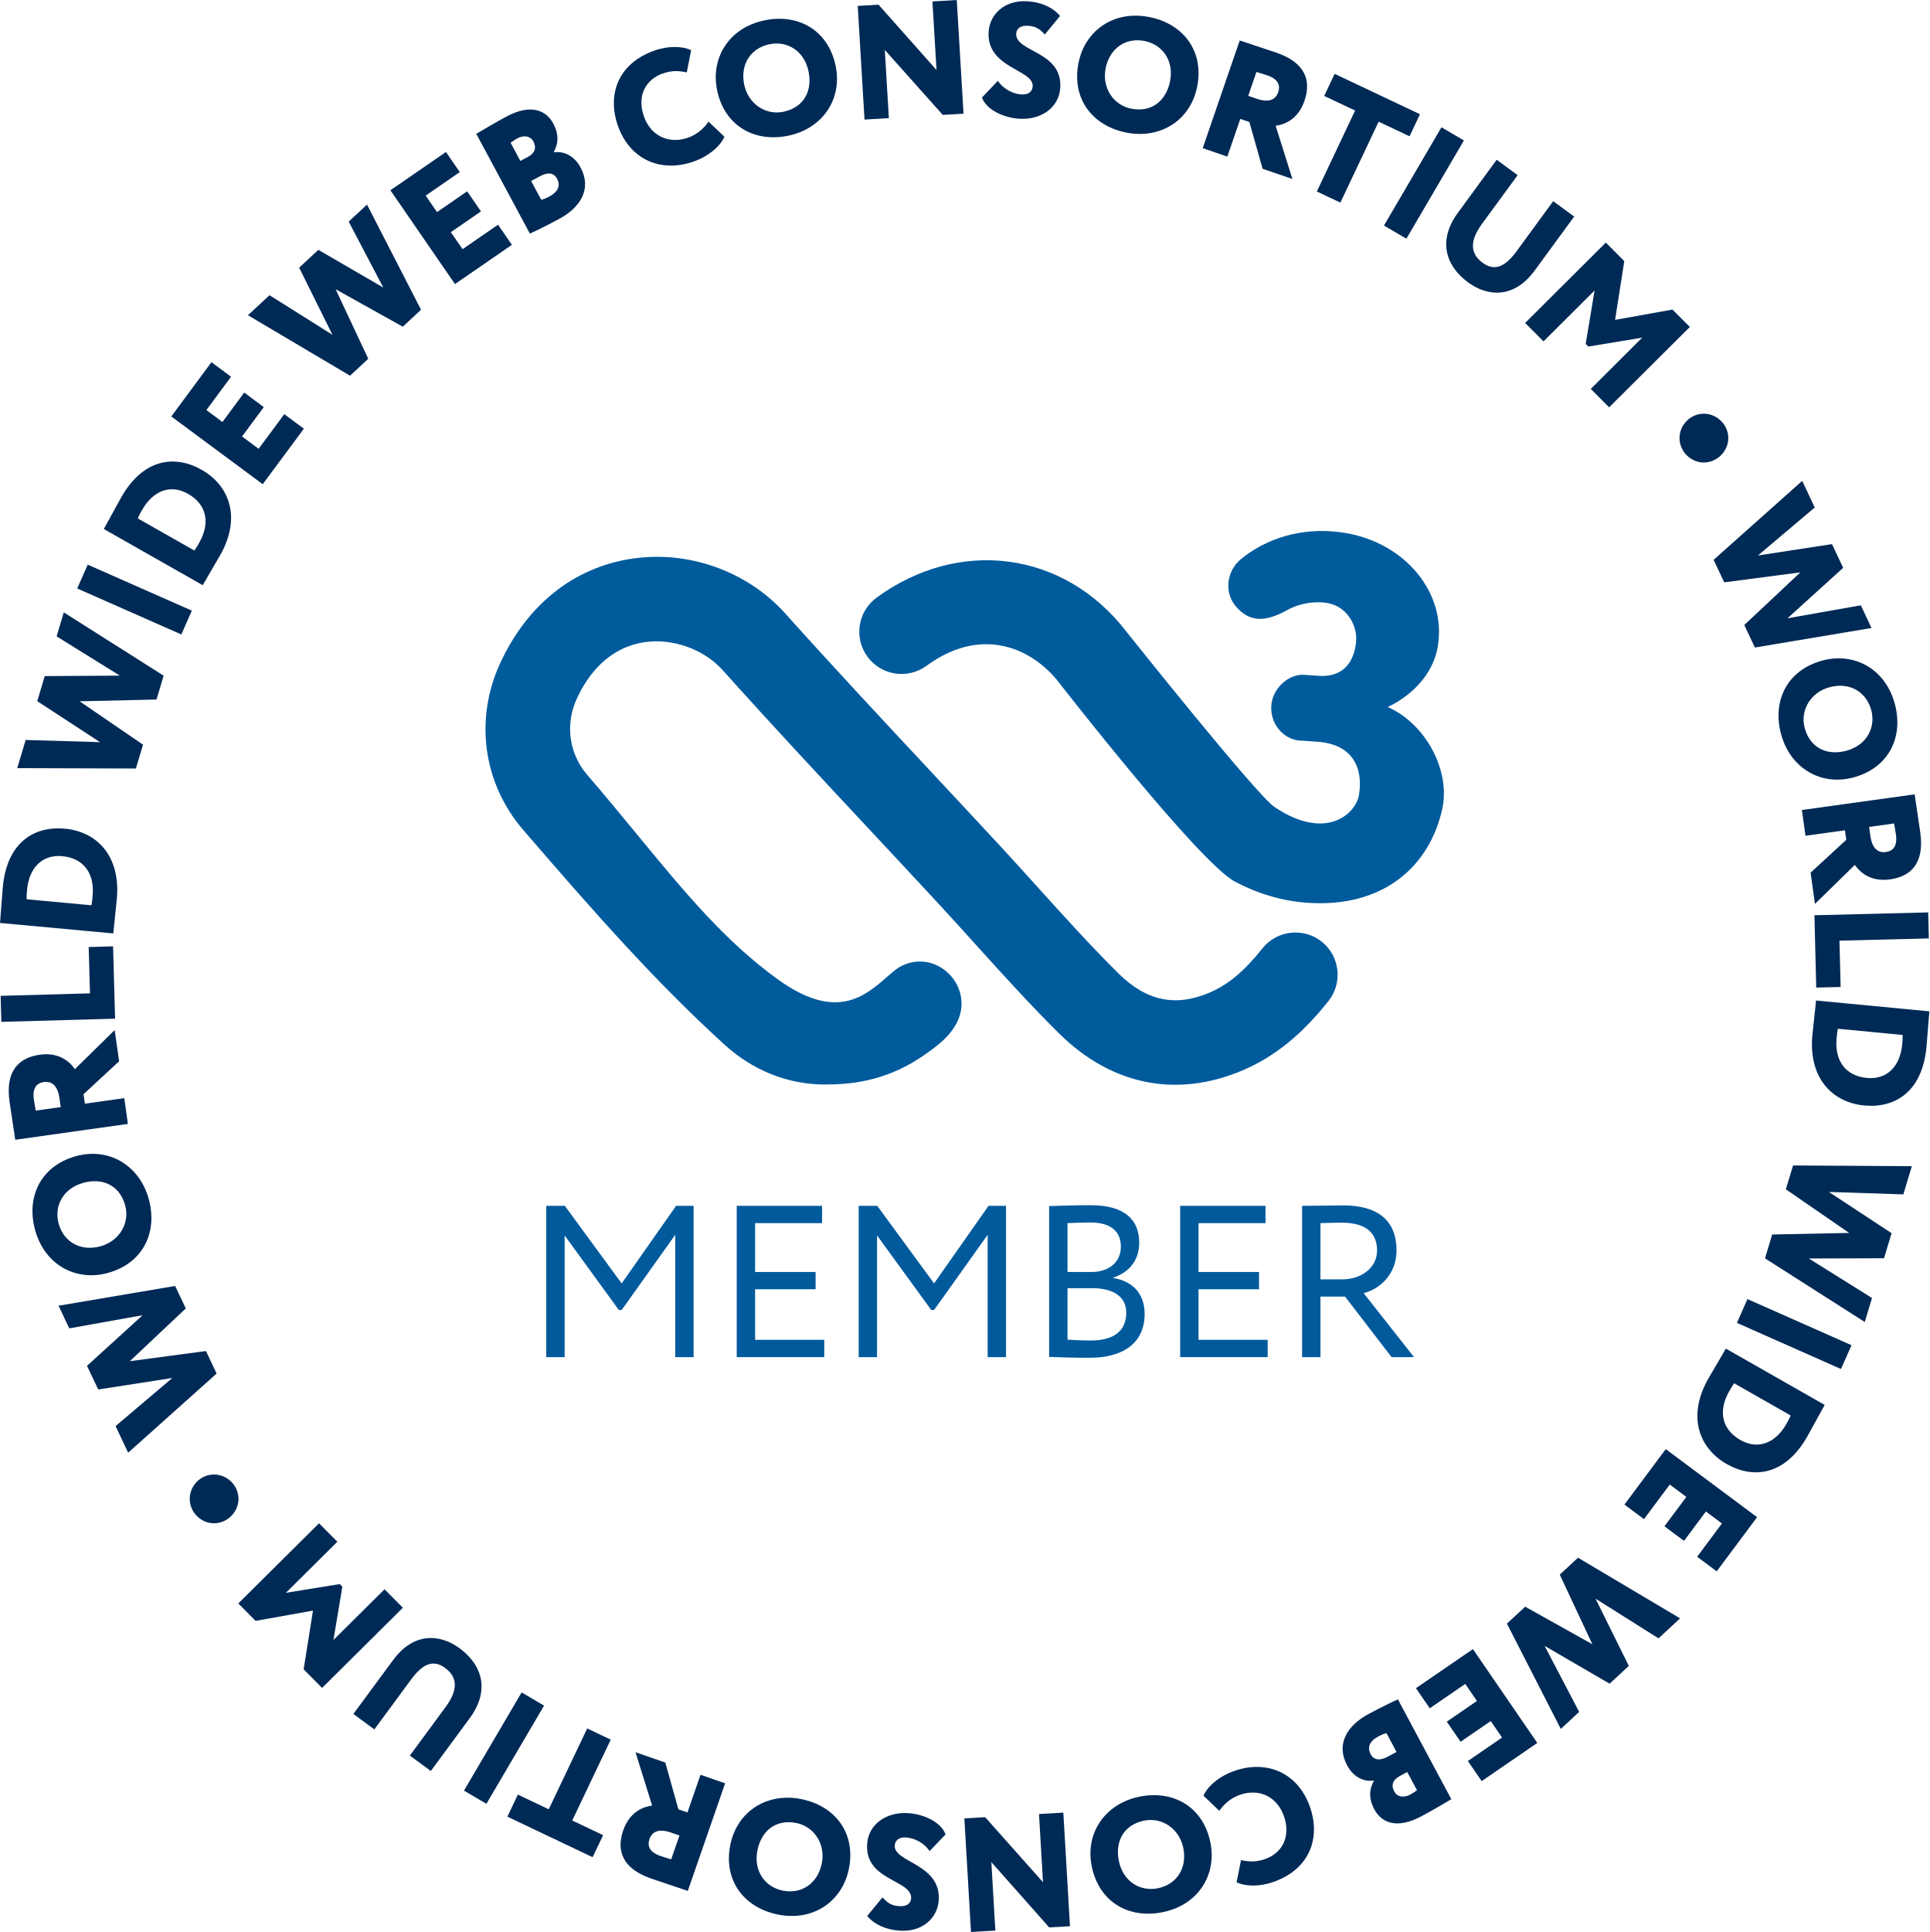
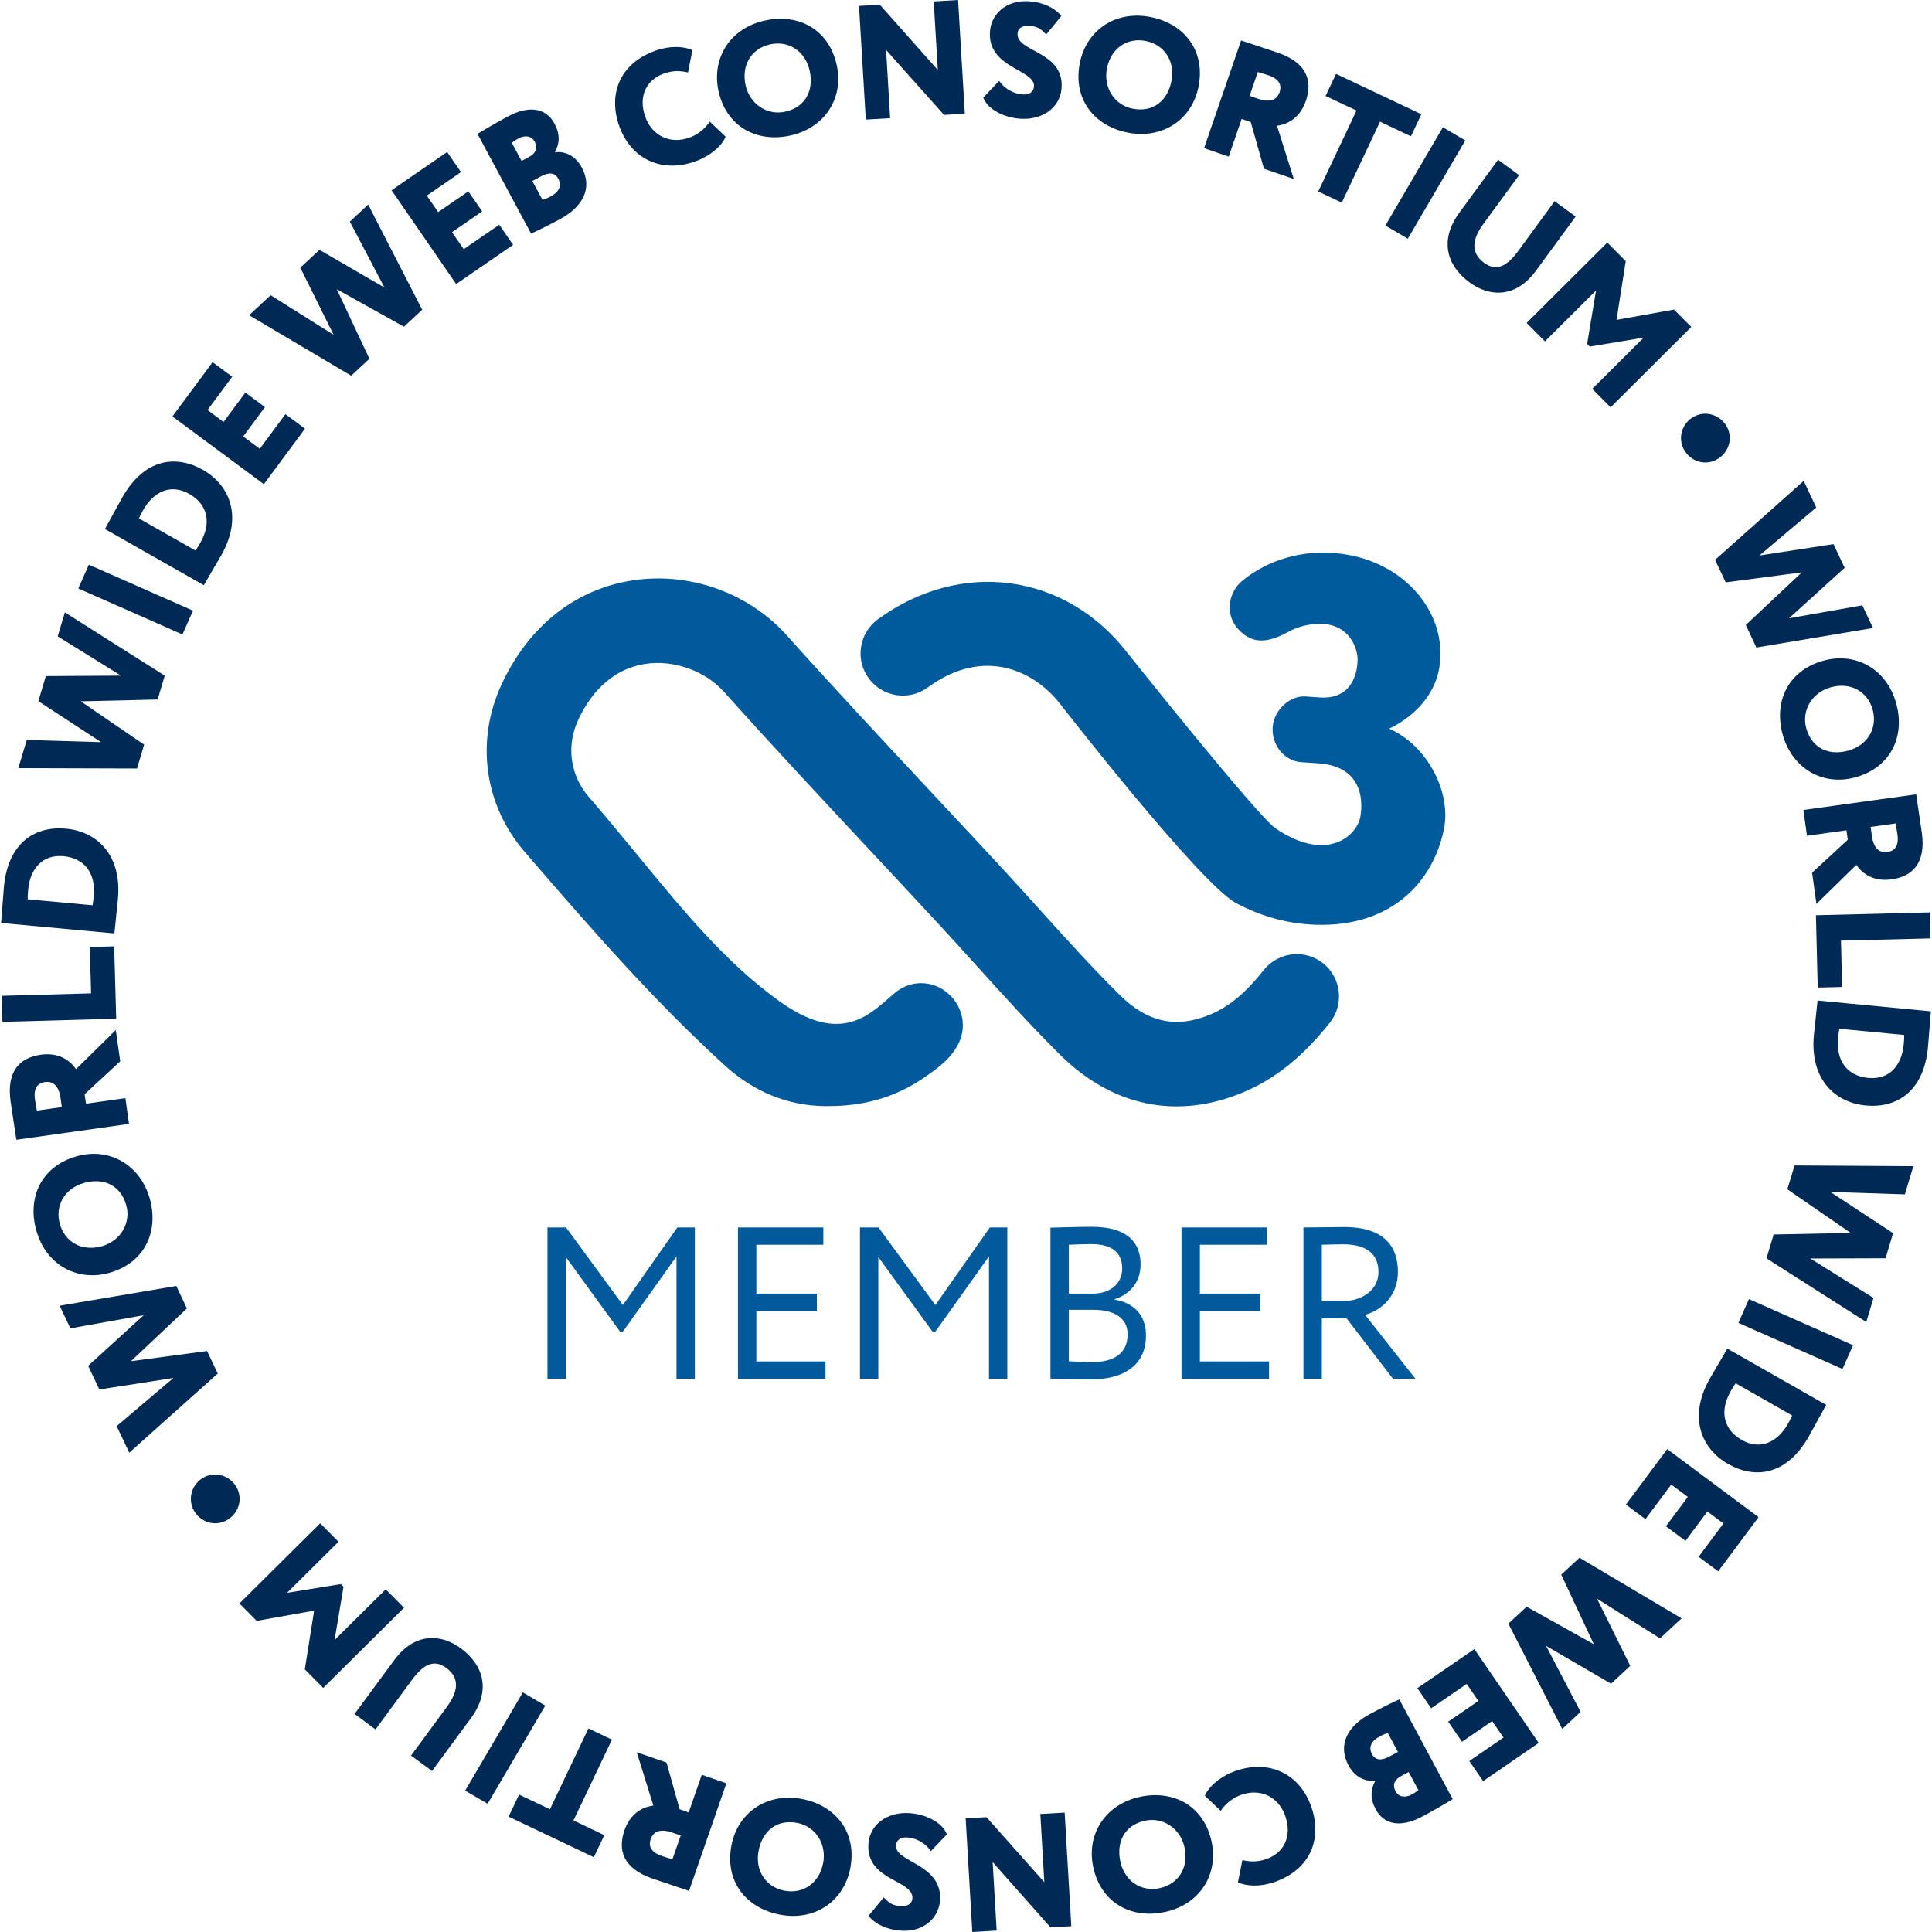
- <svg xmlns="http://www.w3.org/2000/svg" id="Layer_1" width="59.933" height="60" version="1.1" viewBox="0 0 59.933 60">
+ <svg xmlns="http://www.w3.org/2000/svg" id="Layer_1" width="120" height="120" version="1.1" viewBox="0 0 60 60">
  <defs id="defs4">
    <style id="style2">
      .st0 {
        fill: #005b9d;
      }

      .st1 {
        fill: #002a56;
      }

      .st2 {
        fill: #005a9c;
      }
    </style>
  </defs>
-   <g id="g26" transform="matrix(0.6715809,0,0,0.6715809,-28.53389,-3.200479)">
+   <g id="g26" transform="matrix(0.6715809,0,0,0.6715809,-28.50047,-2.528893)">
    <g id="g18">
      <path class="st2" d="M 67.754,60.527 H 68.614 L 71.242,64.115 73.76,60.527 H 74.57 V 67.523 H 73.721 V 61.866 L 71.242,65.345 H 71.112 L 68.604,61.896 V 67.523 H 67.754 V 60.527 Z" id="path6" />
      <path class="st2" d="M 76.564,60.527 H 80.511 V 61.327 H 77.414 V 63.586 H 80.212 V 64.385 H 77.414 V 66.723 H 80.612 V 67.523 H 76.564 Z" id="path8" />
      <path class="st2" d="M 82.205,60.527 H 83.064 L 85.692,64.115 88.211,60.527 H 89.02 V 67.523 H 88.171 V 61.866 L 85.692,65.345 H 85.562 L 83.054,61.896 V 67.523 H 82.205 V 60.527 Z" id="path10" />
      <path class="st2" d="M 91.014,60.537 C 91.404,60.527 92.283,60.497 92.933,60.497 94.602,60.497 95.181,61.257 95.181,62.226 95.181,63.105 94.652,63.626 93.982,63.845 V 63.865 C 94.852,64.006 95.431,64.565 95.431,65.524 95.431,66.943 94.342,67.553 92.893,67.553 92.273,67.553 91.423,67.533 91.014,67.513 V 60.537 Z M 91.864,61.327 V 63.586 H 92.983 C 93.722,63.586 94.332,63.176 94.332,62.416 94.332,61.686 93.842,61.297 92.913,61.297 92.543,61.297 92.113,61.316 91.864,61.327 Z M 91.864,64.335 V 66.714 C 92.093,66.733 92.543,66.754 92.943,66.754 93.972,66.754 94.582,66.334 94.582,65.474 94.582,64.735 94.003,64.335 92.993,64.335 H 91.864 Z" id="path12" />
      <path class="st2" d="M 97.075,60.527 H 101.022 V 61.327 H 97.924 V 63.586 H 100.722 V 64.385 H 97.924 V 66.723 H 101.123 V 67.523 H 97.075 Z" id="path14" />
      <path class="st2" d="M 102.714,67.523 V 60.527 C 103.104,60.527 104.393,60.507 104.593,60.507 106.502,60.507 107.082,61.457 107.082,62.586 107.082,63.676 106.332,64.365 105.562,64.565 L 107.891,67.523 H 106.852 L 104.703,64.724 H 103.564 V 67.523 H 102.714 Z M 103.564,61.327 V 63.926 H 104.593 C 105.403,63.926 106.182,63.426 106.182,62.595 106.182,61.877 105.783,61.306 104.544,61.306 104.323,61.306 103.893,61.316 103.564,61.327 Z" id="path16" />
    </g>
    <g id="g24">
-       <path class="st0" d="M 103.621,48.31 C 102.777,47.64 101.546,47.782 100.876,48.626 100.047,49.671 99.294,50.301 98.435,50.667 96.852,51.341 95.509,51.056 94.212,49.77 92.94,48.511 91.701,47.138 90.499,45.808 89.911,45.157 89.322,44.505 88.725,43.86 87.706,42.759 86.681,41.662 85.657,40.565 L 85.567,40.468 C 83.34,38.085 81.038,35.62 78.818,33.144 77.057,31.18 74.336,30.207 71.719,30.6 69.045,31 66.882,32.712 65.629,35.42 64.421,38.027 64.83,40.99 66.694,43.151 69.973,46.954 72.739,50.099 75.979,53.056 77.304,54.264 78.907,54.908 80.614,54.916 81.722,54.922 83.391,54.797 85.094,53.65 85.84,53.148 86.534,52.632 86.84,51.844 87.15,51.038 86.86,50.111 86.132,49.588 85.426,49.079 84.499,49.115 83.825,49.675 83.74,49.745 83.647,49.827 83.546,49.915 82.488,50.842 81.171,51.996 78.485,50.068 76.024,48.301 74.119,45.985 71.912,43.302 71.192,42.429 70.448,41.524 69.652,40.601 68.802,39.615 68.619,38.258 69.173,37.06 69.657,36.016 70.59,34.719 72.299,34.463 73.593,34.269 75.044,34.786 75.91,35.751 78.149,38.249 80.468,40.733 82.712,43.134 83.763,44.259 84.814,45.385 85.859,46.514 86.445,47.147 87.023,47.787 87.61,48.437 88.843,49.801 90.116,51.21 91.462,52.544 93.891,54.951 96.91,55.561 99.968,54.26 101.436,53.633 102.698,52.615 103.937,51.053 104.605,50.21 104.464,48.98 103.621,48.31 Z" id="path20" />
+       <path class="st0" d="M 103.621,48.31 C 102.777,47.64 101.546,47.782 100.876,48.626 100.047,49.671 99.294,50.301 98.435,50.667 96.852,51.341 95.509,51.056 94.212,49.77 92.94,48.511 91.701,47.138 90.499,45.808 89.911,45.157 89.322,44.505 88.725,43.86 87.706,42.759 86.681,41.662 85.657,40.565 L 85.567,40.468 C 83.34,38.085 81.038,35.62 78.818,33.144 77.057,31.18 74.336,30.207 71.719,30.6 69.045,31 66.882,32.712 65.629,35.42 64.421,38.027 64.83,40.99 66.694,43.151 69.973,46.954 72.739,50.099 75.979,53.056 77.304,54.264 78.907,54.908 80.614,54.916 81.722,54.922 83.391,54.797 85.094,53.65 85.84,53.148 86.534,52.632 86.84,51.844 87.15,51.038 86.86,50.111 86.132,49.588 85.426,49.079 84.499,49.115 83.825,49.675 83.74,49.745 83.647,49.827 83.546,49.915 82.488,50.842 81.171,51.996 78.485,50.068 76.024,48.301 74.119,45.985 71.912,43.302 71.192,42.429 70.448,41.524 69.652,40.601 68.802,39.615 68.619,38.258 69.173,37.06 69.657,36.016 70.59,34.719 72.299,34.463 73.593,34.269 75.044,34.786 75.91,35.751 78.149,38.249 80.468,40.733 82.712,43.134 83.763,44.259 84.814,45.385 85.859,46.514 86.445,47.147 87.023,47.787 87.61,48.437 88.843,49.801 90.116,51.21 91.462,52.544 93.891,54.951 96.91,55.561 99.968,54.26 101.436,53.633 102.698,52.615 103.937,51.053 104.605,50.21 104.464,48.98 103.621,48.31 Z" id="path20" style="fill:#005a9c;fill-opacity:1" />
      <path class="st0" d="M 106.677,37.46 C 107.94,36.861 108.933,35.734 109.027,34.367 109.268,31.993 107.314,29.722 104.439,29.371 102.674,29.147 101.036,29.669 99.875,30.631 99.255,31.148 99.087,32.103 99.625,32.777 100.213,33.478 100.891,33.601 102.001,32.991 102.399,32.765 102.997,32.577 103.654,32.622 104.894,32.708 105.25,33.826 105.215,34.333 105.209,34.408 105.217,36.138 103.47,36.018 L 102.812,35.972 C 102.078,35.922 101.345,36.608 101.29,37.393 101.231,38.227 101.842,38.957 102.602,39.01 L 103.412,39.065 C 105.64,39.22 105.407,41.111 105.36,41.413 105.317,42.282 103.921,43.757 101.433,42.08 100.588,41.512 94.565,33.946 94.565,33.946 91.711,30.256 86.861,29.606 83.034,32.402 82.614,32.709 82.337,33.163 82.256,33.679 82.177,34.194 82.302,34.71 82.609,35.131 82.917,35.551 83.37,35.829 83.885,35.909 84.404,35.989 84.918,35.863 85.339,35.556 87.949,33.648 90.276,34.785 91.473,36.333 91.473,36.333 97.939,44.651 99.605,45.532 100.685,46.104 101.813,46.434 102.96,46.513 106.479,46.757 108.622,44.818 109.2,42.162 109.58,40.421 108.454,38.245 106.677,37.46 Z" id="path22" />
    </g>
  </g>
-   <g id="g120" transform="matrix(0.6715809,0,0,0.6715809,-28.53389,-3.200479)">
-     <polygon class="st1" points="45.692,66.193 49.083,65.585 46.513,67.926 47.031,69.02 50.457,68.488 47.833,70.713 48.415,71.943 52.507,68.283 52.014,67.242 48.492,67.712 51.081,65.272 50.589,64.232 45.196,65.146 " id="polygon28" />
+   <g id="g120" transform="matrix(0.6715809,0,0,0.6715809,-28.50045,-3.200479)">
+     <polygon class="st1" points="48.415,71.943 52.507,68.283 52.014,67.242 48.492,67.712 51.081,65.272 50.589,64.232 45.196,65.146 45.692,66.193 49.083,65.585 46.513,67.926 47.031,69.02 50.457,68.488 47.833,70.713 " id="polygon28" />
    <path class="st1" d="M 47.506,63.622 C 49.121,63.162 49.798,61.725 49.36,60.183 48.92,58.642 47.507,57.8 45.973,58.238 44.359,58.698 43.681,60.134 44.12,61.676 44.579,63.29 46.038,64.041 47.506,63.622 Z M 45.205,61.367 C 44.973,60.548 45.397,59.732 46.323,59.468 47.177,59.224 48,59.53 48.274,60.492 48.505,61.303 48.025,62.144 47.156,62.392 46.23,62.656 45.444,62.207 45.205,61.367 Z" id="path30" />
    <path class="st1" d="M 48.236,55.547 46.413,55.804 46.351,55.365 47.997,53.842 47.792,52.398 45.952,54.206 C 45.771,53.943 45.292,53.402 44.325,53.539 43.364,53.675 42.728,54.281 42.928,55.702 42.949,55.852 43.152,57.182 43.193,57.472 L 48.404,56.738 48.236,55.547 Z M 44.142,56.123 C 44.099,55.879 44.079,55.784 44.053,55.604 43.973,55.031 44.227,54.843 44.518,54.803 44.957,54.741 45.171,55.075 45.235,55.529 L 45.296,55.961 44.142,56.123 Z" id="path32" />
    <polygon class="st1" points="47.811,51.872 47.717,48.527 46.59,48.559 46.65,50.701 42.517,50.816 42.55,52.02 " id="polygon34" />
    <path class="st1" d="M 47.741,47.802 C 47.788,47.301 47.866,46.613 47.891,46.336 48.076,44.336 46.956,43.22 45.488,43.086 44.095,42.957 42.811,43.692 42.618,45.788 42.586,46.133 42.523,47.063 42.497,47.341 L 42.488,47.446 47.729,47.93 47.741,47.802 Z M 46.772,46.195 C 46.756,46.367 46.746,46.472 46.717,46.628 L 43.721,46.351 C 43.712,46.2 43.728,46.034 43.74,45.907 43.829,44.934 44.404,44.27 45.371,44.358 46.367,44.451 46.867,45.161 46.772,46.195 Z" id="path36" />
-     <polygon class="st1" points="45.106,34.193 48.032,36.009 44.557,36.03 44.211,37.19 47.113,39.085 43.675,38.984 43.284,40.287 48.773,40.304 49.103,39.202 46.171,37.196 49.727,37.113 50.057,36.011 45.438,33.084 " id="polygon38" />
+     <polygon class="st1" points="43.284,40.287 48.773,40.304 49.103,39.202 46.171,37.196 49.727,37.113 50.057,36.011 45.438,33.084 45.106,34.193 48.032,36.009 44.557,36.03 44.211,37.19 47.113,39.085 43.675,38.984 " id="polygon38" />
    <rect class="st1" x="48.108" y="29.859" width="1.204" height="5.265" transform="rotate(-66.18191,48.70969,32.4911)" id="rect40" />
    <path class="st1" d="M 51.928,31.717 C 52.178,31.278 52.532,30.684 52.67,30.442 53.661,28.696 53.099,27.219 51.817,26.491 50.601,25.801 49.129,25.941 48.09,27.772 47.918,28.073 47.478,28.895 47.341,29.136 L 47.289,29.228 51.865,31.827 51.928,31.717 Z M 51.479,30.225 48.863,28.739 C 48.917,28.598 49,28.453 49.063,28.342 49.546,27.493 50.343,27.123 51.186,27.603 52.056,28.097 52.219,28.951 51.707,29.853 51.622,30.003 51.57,30.095 51.479,30.225 Z" id="path42" />
-     <polygon class="st1" points="53.784,22.919 52.776,24.279 52.034,23.728 53.175,22.187 52.269,21.515 50.411,24.023 54.64,27.157 56.543,24.589 55.637,23.918 54.45,25.519 53.684,24.95 54.69,23.591 " id="polygon44" />
-     <polygon class="st1" points="58.616,15.013 60.217,18.063 57.212,16.319 56.325,17.143 57.865,20.248 54.953,18.417 53.957,19.343 58.679,22.14 59.521,21.357 58.012,18.141 61.119,19.873 61.962,19.089 59.464,14.226 " id="polygon46" />
-     <polygon class="st1" points="64.095,13.613 62.701,14.573 62.176,13.812 63.755,12.723 63.115,11.794 60.545,13.564 63.532,17.901 66.165,16.087 65.524,15.157 63.883,16.288 63.34,15.502 64.734,14.542 " id="polygon48" />
+     <polygon class="st1" points="54.64,27.157 56.543,24.589 55.637,23.918 54.45,25.519 53.684,24.95 54.69,23.591 53.784,22.919 52.776,24.279 52.034,23.728 53.175,22.187 52.269,21.515 50.411,24.023 " id="polygon44" />
+     <polygon class="st1" points="53.957,19.343 58.679,22.14 59.521,21.357 58.012,18.141 61.119,19.873 61.962,19.089 59.464,14.226 58.616,15.013 60.217,18.063 57.212,16.319 56.325,17.143 57.865,20.248 54.953,18.417 " id="polygon46" />
+     <polygon class="st1" points="63.532,17.901 66.165,16.087 65.524,15.157 63.883,16.288 63.34,15.502 64.734,14.542 64.095,13.613 62.701,14.573 62.176,13.812 63.755,12.723 63.115,11.794 60.545,13.564 " id="polygon48" />
    <path class="st1" d="M 68.348,14.89 C 69.356,14.349 69.865,13.486 69.342,12.513 69.021,11.916 68.515,11.753 68.11,11.808 L 68.103,11.795 C 68.326,11.385 68.337,10.96 68.077,10.476 67.732,9.835 67.007,9.566 65.901,10.161 65.397,10.432 64.769,10.804 64.518,10.955 L 66.996,15.566 C 67.281,15.446 67.905,15.128 68.348,14.89 Z M 68.253,13.028 C 68.421,13.34 68.312,13.629 67.901,13.85 67.702,13.957 67.605,13.983 67.522,14.003 L 67.055,13.135 67.466,12.914 C 67.81,12.729 68.097,12.737 68.253,13.028 Z M 66.556,12.208 66.105,11.367 C 66.217,11.289 66.289,11.233 66.421,11.162 66.68,11.022 67.007,11.027 67.156,11.305 67.338,11.643 67.18,11.873 66.908,12.019 L 66.556,12.208 Z" id="path50" />
    <path class="st1" d="M 74.581,12.232 C 75.254,11.995 75.814,11.525 75.993,11.086 L 75.259,10.389 C 75.015,10.756 74.665,11.007 74.311,11.133 73.418,11.448 72.588,11.041 72.276,10.162 71.929,9.185 72.366,8.439 73.132,8.168 73.601,8.002 73.927,8.046 74.254,8.114 L 74.455,7.085 C 74.055,6.899 73.415,6.872 72.756,7.105 71.048,7.71 70.566,9.165 71.071,10.59 71.62,12.134 73.044,12.778 74.581,12.232 Z" id="path52" />
    <path class="st1" d="M 78.965,11.037 C 80.532,10.703 81.467,9.351 81.135,7.791 80.785,6.15 79.398,5.376 77.831,5.71 76.19,6.059 75.343,7.462 75.66,8.956 76.01,10.597 77.397,11.37 78.965,11.037 Z M 78.066,6.813 C 78.898,6.636 79.684,7.115 79.884,8.057 80.069,8.925 79.708,9.725 78.73,9.933 77.905,10.108 77.099,9.573 76.912,8.69 76.711,7.748 77.212,6.995 78.066,6.813 Z" id="path54" />
-     <polygon class="st1" points="83.601,10.229 83.413,7.074 86.094,10.079 87.055,10.023 86.742,4.766 85.616,4.833 85.805,8.002 83.122,4.981 82.161,5.039 82.475,10.295 " id="polygon56" />
+     <polygon class="st1" points="85.805,8.002 83.122,4.981 82.161,5.039 82.475,10.295 83.601,10.229 83.413,7.074 86.094,10.079 87.055,10.023 86.742,4.766 85.616,4.833 " id="polygon56" />
    <path class="st1" d="M 89.731,9.133 C 89.363,9.109 88.917,8.907 88.642,8.504 L 87.906,9.278 C 88.124,9.857 88.922,10.211 89.627,10.256 90.641,10.322 91.47,9.743 91.529,8.828 91.64,7.117 89.435,7.184 89.492,6.314 89.507,6.074 89.712,5.936 90.042,5.958 90.432,5.983 90.597,6.13 90.815,6.362 L 91.519,5.503 C 91.212,5.129 90.685,4.869 90.011,4.825 88.96,4.757 88.268,5.42 88.216,6.231 88.106,7.927 90.304,7.972 90.253,8.759 90.237,9.008 90.046,9.153 89.731,9.133 Z" id="path58" />
    <path class="st1" d="M 94.593,10.898 C 96.166,11.206 97.557,10.328 97.863,8.762 98.185,7.116 97.213,5.86 95.639,5.552 93.993,5.23 92.663,6.189 92.37,7.688 92.048,9.335 93.021,10.59 94.593,10.898 Z M 93.625,7.934 C 93.81,6.989 94.566,6.492 95.422,6.66 96.257,6.823 96.793,7.572 96.608,8.517 96.438,9.388 95.792,9.983 94.811,9.79 93.984,9.629 93.452,8.82 93.625,7.934 Z" id="path60" />
    <path class="st1" d="M 99.856,10.265 100.276,10.408 100.887,12.569 102.267,13.043 101.491,10.581 C 101.808,10.538 102.506,10.356 102.824,9.431 103.14,8.513 102.888,7.67 101.529,7.203 101.386,7.155 100.108,6.731 99.83,6.636 L 98.118,11.617 99.257,12.008 99.856,10.265 Z M 100.602,8.095 C 100.839,8.168 100.935,8.193 101.105,8.251 101.653,8.439 101.705,8.752 101.61,9.03 101.465,9.449 101.07,9.488 100.636,9.339 L 100.223,9.198 100.602,8.095 Z" id="path62" />
-     <polygon class="st1" points="103.397,13.621 104.486,14.135 106.255,10.393 107.685,11.068 108.166,10.047 104.22,8.181 103.737,9.203 105.167,9.877 " id="polygon64" />
+     <polygon class="st1" points="103.737,9.203 105.167,9.877 103.397,13.621 104.486,14.135 106.255,10.393 107.685,11.068 108.166,10.047 104.22,8.181 " id="polygon64" />
    <rect class="st1" x="105.718" y="12.627" width="5.265" height="1.203" transform="rotate(-59.6634,108.3499,13.22869)" id="rect66" />
    <path class="st1" d="M 110.401,17.83 C 111.313,18.496 112.524,18.572 113.474,17.273 L 115.3,14.78 114.329,14.069 112.646,16.369 C 112.148,17.048 111.657,17.351 111.068,16.92 110.389,16.422 110.556,15.772 111.041,15.11 L 112.685,12.865 111.714,12.154 109.919,14.606 C 109.009,15.85 109.309,17.03 110.401,17.83 Z" id="path68" />
-     <polygon class="st1" points="116.068,22.749 116.917,23.602 120.649,19.885 119.847,19.081 117.191,19.558 117.617,16.842 116.763,15.983 113.031,19.7 113.881,20.552 116.242,18.2 115.833,20.668 115.955,20.791 118.445,20.38 " id="polygon70" />
-     <polygon class="st1" points="128.558,32.757 125.166,33.357 127.741,31.023 127.225,29.927 123.799,30.453 126.427,28.234 125.847,27.002 121.749,30.654 122.239,31.695 125.761,31.233 123.168,33.667 123.658,34.709 129.051,33.806 " id="polygon72" />
+     <polygon class="st1" points="116.763,15.983 113.031,19.7 113.881,20.552 116.242,18.2 115.833,20.668 115.955,20.791 118.445,20.38 116.068,22.749 116.917,23.602 120.649,19.885 119.847,19.081 117.191,19.558 117.617,16.842 " id="polygon70" />
+     <polygon class="st1" points="125.847,27.002 121.749,30.654 122.239,31.695 125.761,31.233 123.168,33.667 123.658,34.709 129.051,33.806 128.558,32.757 125.166,33.357 127.741,31.023 127.225,29.927 123.799,30.453 126.427,28.234 " id="polygon72" />
    <path class="st1" d="M 126.737,35.323 C 125.123,35.78 124.444,37.215 124.881,38.756 125.318,40.297 126.729,41.139 128.263,40.704 129.876,40.246 130.555,38.811 130.118,37.27 129.661,35.657 128.205,34.906 126.737,35.323 Z M 129.034,37.578 C 129.265,38.395 128.841,39.212 127.914,39.475 127.061,39.717 126.239,39.41 125.966,38.448 125.737,37.638 126.217,36.798 127.085,36.552 128.011,36.289 128.795,36.739 129.034,37.578 Z" id="path74" />
    <path class="st1" d="M 125.998,43.414 127.824,43.161 127.884,43.601 126.235,45.12 126.436,46.565 128.281,44.761 C 128.462,45.024 128.94,45.565 129.908,45.431 130.869,45.297 131.507,44.692 131.309,43.269 131.289,43.12 131.088,41.788 131.048,41.498 L 125.832,42.222 125.998,43.414 Z M 130.096,42.845 C 130.138,43.09 130.159,43.186 130.183,43.364 130.262,43.938 130.008,44.125 129.717,44.166 129.278,44.227 129.065,43.892 129.001,43.437 L 128.942,43.005 Z" id="path76" />
    <polygon class="st1" points="126.412,47.09 126.495,50.434 127.624,50.406 127.57,48.264 131.705,48.161 131.674,46.958 " id="polygon78" />
    <path class="st1" d="M 126.486,51.032 126.474,51.159 C 126.426,51.661 126.345,52.349 126.318,52.627 126.128,54.626 127.245,55.746 128.713,55.886 130.107,56.02 131.393,55.288 131.594,53.191 131.626,52.847 131.693,51.915 131.719,51.639 L 131.73,51.533 126.486,51.032 Z M 130.471,53.068 C 130.378,54.043 129.801,54.705 128.835,54.612 127.839,54.517 127.34,53.805 127.438,52.772 127.455,52.599 127.465,52.494 127.495,52.338 L 130.49,52.625 C 130.499,52.776 130.484,52.941 130.471,53.068 Z" id="path80" />
-     <polygon class="st1" points="129.075,64.789 126.152,62.962 129.631,62.951 129.981,61.792 127.082,59.885 130.524,59.997 130.918,58.693 125.424,58.66 125.09,59.762 128.019,61.78 124.458,61.852 124.125,62.955 128.74,65.899 " id="polygon82" />
+     <polygon class="st1" points="130.918,58.693 125.424,58.66 125.09,59.762 128.019,61.78 124.458,61.852 124.125,62.955 128.74,65.899 129.075,64.789 126.152,62.962 129.631,62.951 129.981,61.792 127.082,59.885 130.524,59.997 " id="polygon82" />
    <rect class="st1" x="124.875" y="63.824" width="1.204" height="5.265" transform="rotate(-66.09787,125.4768,66.45602)" id="rect84" />
    <path class="st1" d="M 122.251,67.24 C 122.001,67.677 121.646,68.271 121.507,68.513 120.513,70.257 121.073,71.736 122.354,72.466 123.568,73.158 125.042,73.02 126.084,71.191 126.255,70.889 126.697,70.068 126.835,69.826 L 126.888,69.734 122.313,67.128 122.251,67.24 Z M 122.698,68.732 125.312,70.221 C 125.256,70.364 125.174,70.507 125.111,70.619 124.627,71.468 123.829,71.836 122.986,71.355 122.117,70.86 121.955,70.005 122.469,69.104 122.555,68.954 122.607,68.862 122.698,68.732 Z" id="path86" />
-     <polygon class="st1" points="120.38,76.02 121.392,74.662 122.134,75.215 120.987,76.755 121.892,77.429 123.759,74.924 119.535,71.777 117.624,74.341 118.528,75.015 119.721,73.416 120.487,73.988 119.475,75.345 " id="polygon88" />
-     <polygon class="st1" points="115.53,83.929 113.932,80.876 116.938,82.625 117.826,81.801 116.288,78.693 119.201,80.528 120.199,79.603 115.477,76.799 114.633,77.581 116.14,80.8 113.033,79.064 112.189,79.847 114.681,84.717 " id="polygon90" />
-     <polygon class="st1" points="110.045,85.31 111.44,84.353 111.964,85.115 110.383,86.2 111.021,87.13 113.593,85.364 110.616,81.025 107.981,82.832 108.619,83.762 110.262,82.635 110.802,83.423 109.407,84.38 " id="polygon92" />
+     <polygon class="st1" points="119.535,71.777 117.624,74.341 118.528,75.015 119.721,73.416 120.487,73.988 119.475,75.345 120.38,76.02 121.392,74.662 122.134,75.215 120.987,76.755 121.892,77.429 123.759,74.924 " id="polygon88" />
+     <polygon class="st1" points="120.199,79.603 115.477,76.799 114.633,77.581 116.14,80.8 113.033,79.064 112.189,79.847 114.681,84.717 115.53,83.929 113.932,80.876 116.938,82.625 117.826,81.801 116.288,78.693 119.201,80.528 " id="polygon90" />
+     <polygon class="st1" points="110.616,81.025 107.981,82.832 108.619,83.762 110.262,82.635 110.802,83.423 109.407,84.38 110.045,85.31 111.44,84.353 111.964,85.115 110.383,86.2 111.021,87.13 113.593,85.364 " id="polygon92" />
    <path class="st1" d="M 105.793,84.024 C 104.786,84.563 104.274,85.425 104.796,86.4 105.114,86.996 105.621,87.161 106.026,87.105 L 106.033,87.119 C 105.809,87.529 105.797,87.953 106.056,88.436 106.4,89.08 107.124,89.349 108.231,88.757 108.736,88.488 109.364,88.117 109.616,87.965 L 107.147,83.351 C 106.861,83.471 106.237,83.787 105.793,84.024 Z M 105.885,85.885 C 105.719,85.573 105.828,85.285 106.239,85.065 106.438,84.958 106.535,84.932 106.619,84.913 L 107.083,85.781 106.672,86.001 C 106.327,86.185 106.041,86.177 105.885,85.885 Z M 107.579,86.709 108.03,87.551 C 107.918,87.629 107.845,87.685 107.713,87.755 107.454,87.893 107.127,87.89 106.979,87.611 106.798,87.273 106.956,87.043 107.229,86.897 Z" id="path94" />
    <path class="st1" d="M 99.568,86.662 C 98.895,86.899 98.334,87.368 98.154,87.806 L 98.886,88.504 C 99.132,88.139 99.482,87.888 99.837,87.764 100.731,87.448 101.56,87.858 101.87,88.737 102.215,89.716 101.775,90.461 101.009,90.731 100.541,90.895 100.215,90.851 99.889,90.783 L 99.684,91.811 C 100.084,91.997 100.724,92.026 101.383,91.794 103.093,91.192 103.577,89.738 103.075,88.313 102.531,86.767 101.108,86.12 99.568,86.662 Z" id="path96" />
    <path class="st1" d="M 95.167,87.854 C 93.599,88.185 92.662,89.537 92.99,91.097 93.336,92.739 94.723,93.517 96.292,93.185 97.933,92.84 98.784,91.438 98.468,89.942 98.123,88.301 96.736,87.524 95.167,87.854 Z M 96.059,92.081 C 95.227,92.256 94.44,91.776 94.242,90.834 94.059,89.965 94.421,89.165 95.4,88.959 96.225,88.785 97.03,89.323 97.217,90.207 97.415,91.149 96.913,91.901 96.059,92.081 Z" id="path98" />
-     <polygon class="st1" points="88.526,94.041 88.341,90.875 91.017,93.895 91.978,93.839 91.671,88.586 90.546,88.651 90.73,91.804 88.054,88.797 87.093,88.853 87.4,94.107 " id="polygon100" />
+     <polygon class="st1" points="90.73,91.804 88.054,88.797 87.093,88.853 87.4,94.107 88.526,94.041 88.341,90.875 91.017,93.895 91.978,93.839 91.671,88.586 90.546,88.651 " id="polygon100" />
    <path class="st1" d="M 84.396,89.735 C 84.764,89.759 85.211,89.963 85.486,90.366 L 86.224,89.593 C 86.006,89.012 85.207,88.658 84.501,88.611 83.487,88.542 82.657,89.121 82.596,90.037 82.482,91.75 84.689,91.685 84.63,92.557 84.615,92.797 84.409,92.934 84.078,92.912 83.689,92.886 83.524,92.739 83.306,92.506 L 82.6,93.364 C 82.907,93.739 83.433,94.001 84.108,94.046 85.159,94.115 85.853,93.454 85.908,92.643 86.021,90.945 83.821,90.896 83.873,90.107 83.89,89.859 84.08,89.714 84.396,89.735 Z" id="path102" />
    <path class="st1" d="M 79.537,87.959 C 77.965,87.65 76.573,88.526 76.265,90.09 75.94,91.735 76.912,92.992 78.484,93.302 80.129,93.626 81.46,92.67 81.755,91.172 82.08,89.526 81.109,88.268 79.537,87.959 Z M 80.501,90.924 C 80.315,91.869 79.558,92.364 78.702,92.195 77.868,92.031 77.334,91.282 77.52,90.337 77.691,89.466 78.337,88.873 79.318,89.066 80.145,89.229 80.675,90.039 80.501,90.924 Z" id="path104" />
    <path class="st1" d="M 74.286,88.579 73.866,88.433 73.261,86.272 71.882,85.794 72.652,88.26 C 72.335,88.301 71.636,88.481 71.315,89.404 70.997,90.321 71.247,91.164 72.604,91.635 72.747,91.684 74.024,92.111 74.301,92.207 L 76.027,87.232 74.889,86.837 74.286,88.579 Z M 73.533,90.747 C 73.296,90.673 73.202,90.648 73.031,90.588 72.483,90.398 72.433,90.086 72.529,89.81 72.674,89.389 73.069,89.352 73.503,89.502 L 73.916,89.645 73.533,90.747 Z" id="path106" />
-     <polygon class="st1" points="70.384,89.63 68.956,88.95 70.736,85.212 69.648,84.694 67.869,88.432 66.441,87.753 65.957,88.773 69.898,90.649 " id="polygon108" />
+     <polygon class="st1" points="65.957,88.773 69.898,90.649 70.384,89.63 68.956,88.95 70.736,85.212 69.648,84.694 67.869,88.432 66.441,87.753 " id="polygon108" />
    <rect class="st1" x="63.167" y="85.002" width="5.266" height="1.204" transform="rotate(-59.57622,65.79977,85.60331)" id="rect110" />
    <path class="st1" d="M 63.744,80.986 C 62.835,80.317 61.623,80.237 60.668,81.535 L 58.833,84.024 59.803,84.739 61.494,82.442 C 61.994,81.763 62.487,81.463 63.075,81.895 63.754,82.395 63.583,83.045 63.097,83.706 L 61.445,85.949 62.415,86.662 64.218,84.214 C 65.133,82.971 64.834,81.79 63.744,80.986 Z" id="path112" />
-     <polygon class="st1" points="58.092,76.061 57.244,75.207 53.51,78.914 54.309,79.719 56.964,79.246 56.533,81.961 57.385,82.82 61.121,79.113 60.274,78.259 57.91,80.605 58.323,78.14 58.202,78.018 55.712,78.422 " id="polygon114" />
+     <polygon class="st1" points="57.385,82.82 61.121,79.113 60.274,78.259 57.91,80.605 58.323,78.14 58.202,78.018 55.712,78.422 58.092,76.061 57.244,75.207 53.51,78.914 54.309,79.719 56.964,79.246 56.533,81.961 " id="polygon114" />
    <path class="st1" d="M 52.384,72.951 C 51.775,72.951 51.263,73.462 51.263,74.079 51.263,74.688 51.775,75.207 52.384,75.207 53,75.207 53.519,74.688 53.519,74.079 53.519,73.462 53,72.951 52.384,72.951 Z" id="path116" />
    <path class="st1" d="M 120.172,25.025 C 120.172,25.634 120.684,26.153 121.293,26.153 121.909,26.153 122.428,25.634 122.428,25.025 122.428,24.408 121.909,23.897 121.293,23.897 120.684,23.897 120.172,24.408 120.172,25.025 Z" id="path118" />
  </g>
</svg>
